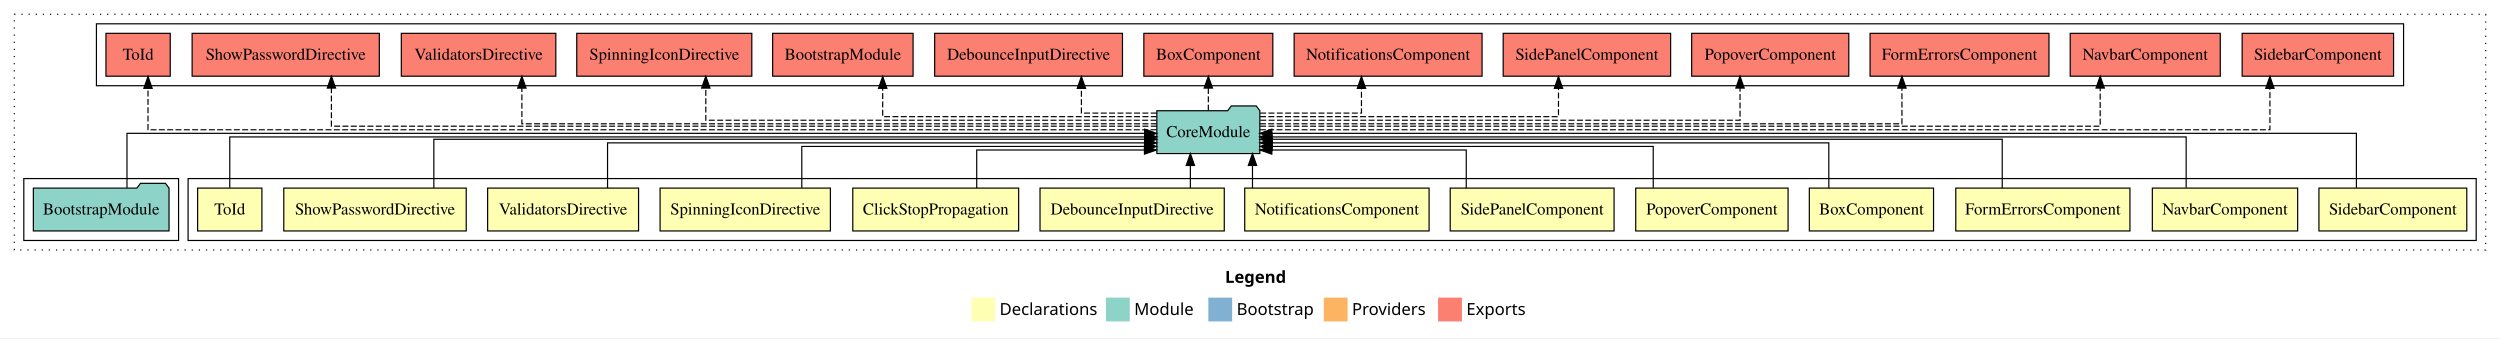
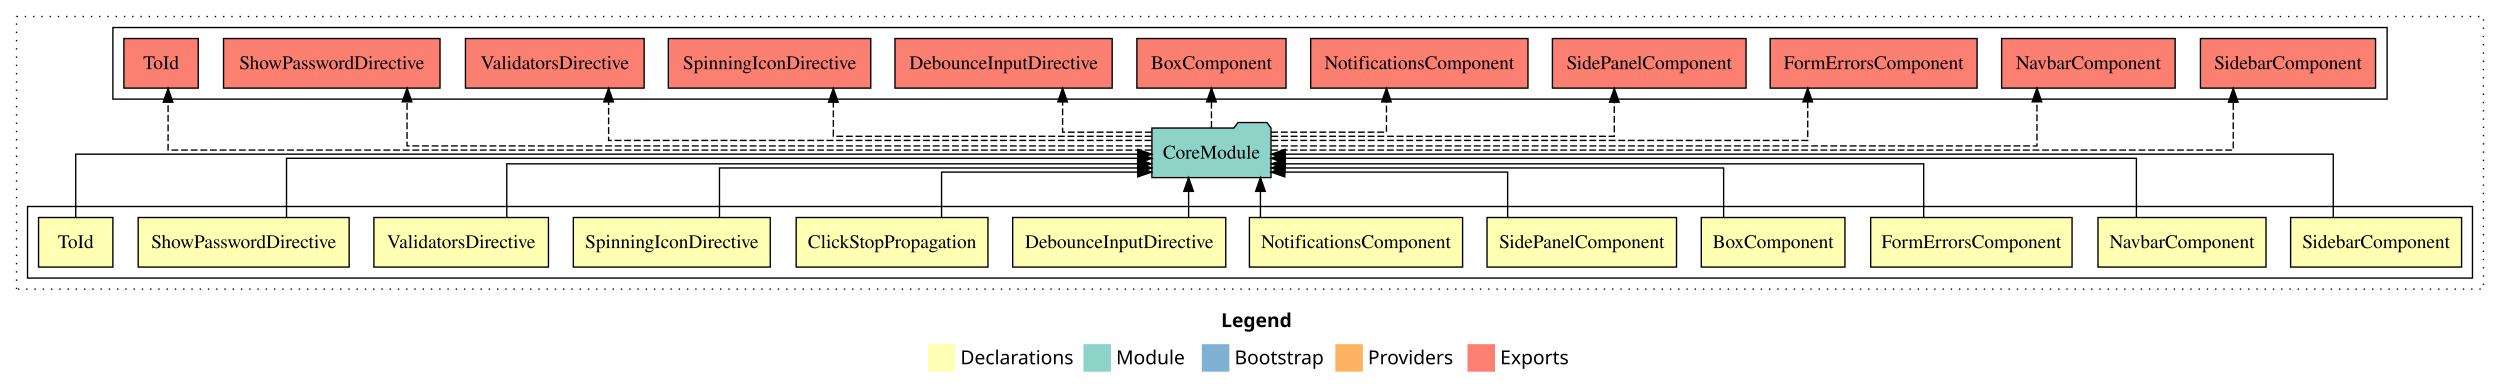
- <svg xmlns="http://www.w3.org/2000/svg" width="2100pt" height="284pt" viewBox="0.00 0.00 2100.00 284.00">
+ <svg xmlns="http://www.w3.org/2000/svg" width="1816pt" height="284pt" viewBox="0.00 0.00 1816.00 284.00">
  <g id="graph0" class="graph" transform="scale(1 1) rotate(0) translate(4 280)">
-     <polygon fill="#ffffff" stroke="transparent" points="-4,4 -4,-280 2096,-280 2096,4 -4,4" />
-     <text text-anchor="start" x="1025.009" y="-42.4" font-family="sans-serif" font-weight="bold" font-size="14.00" fill="#000000">Legend</text>
-     <polygon fill="#ffffb3" stroke="transparent" points="812,-10 812,-30 832,-30 832,-10 812,-10" />
-     <text text-anchor="start" x="835.629" y="-15.4" font-family="sans-serif" font-size="14.00" fill="#000000">  Declarations</text>
-     <polygon fill="#8dd3c7" stroke="transparent" points="925,-10 925,-30 945,-30 945,-10 925,-10" />
-     <text text-anchor="start" x="948.725" y="-15.4" font-family="sans-serif" font-size="14.00" fill="#000000">  Module</text>
-     <polygon fill="#80b1d3" stroke="transparent" points="1011,-10 1011,-30 1031,-30 1031,-10 1011,-10" />
-     <text text-anchor="start" x="1034.781" y="-15.4" font-family="sans-serif" font-size="14.00" fill="#000000">  Bootstrap</text>
-     <polygon fill="#fdb462" stroke="transparent" points="1108,-10 1108,-30 1128,-30 1128,-10 1108,-10" />
-     <text text-anchor="start" x="1131.673" y="-15.4" font-family="sans-serif" font-size="14.00" fill="#000000">  Providers</text>
-     <polygon fill="#fb8072" stroke="transparent" points="1204,-10 1204,-30 1224,-30 1224,-10 1204,-10" />
-     <text text-anchor="start" x="1227.726" y="-15.4" font-family="sans-serif" font-size="14.00" fill="#000000">  Exports</text>
+     <polygon fill="#ffffff" stroke="transparent" points="-4,4 -4,-280 1812,-280 1812,4 -4,4" />
+     <text text-anchor="start" x="883.009" y="-42.4" font-family="sans-serif" font-weight="bold" font-size="14.00" fill="#000000">Legend</text>
+     <polygon fill="#ffffb3" stroke="transparent" points="670,-10 670,-30 690,-30 690,-10 670,-10" />
+     <text text-anchor="start" x="693.629" y="-15.4" font-family="sans-serif" font-size="14.00" fill="#000000">  Declarations</text>
+     <polygon fill="#8dd3c7" stroke="transparent" points="783,-10 783,-30 803,-30 803,-10 783,-10" />
+     <text text-anchor="start" x="806.725" y="-15.4" font-family="sans-serif" font-size="14.00" fill="#000000">  Module</text>
+     <polygon fill="#80b1d3" stroke="transparent" points="869,-10 869,-30 889,-30 889,-10 869,-10" />
+     <text text-anchor="start" x="892.781" y="-15.4" font-family="sans-serif" font-size="14.00" fill="#000000">  Bootstrap</text>
+     <polygon fill="#fdb462" stroke="transparent" points="966,-10 966,-30 986,-30 986,-10 966,-10" />
+     <text text-anchor="start" x="989.673" y="-15.4" font-family="sans-serif" font-size="14.00" fill="#000000">  Providers</text>
+     <polygon fill="#fb8072" stroke="transparent" points="1062,-10 1062,-30 1082,-30 1082,-10 1062,-10" />
+     <text text-anchor="start" x="1085.726" y="-15.4" font-family="sans-serif" font-size="14.00" fill="#000000">  Exports</text>
    <g id="clust1" class="cluster">
-       <polygon fill="none" stroke="#000000" stroke-dasharray="1,5" points="8,-70 8,-268 2084,-268 2084,-70 8,-70" />
+       <polygon fill="none" stroke="#000000" stroke-dasharray="1,5" points="8,-70 8,-268 1800,-268 1800,-70 8,-70" />
    </g>
    <g id="clust2" class="cluster">
-       <polygon fill="none" stroke="#000000" points="154,-78 154,-130 2076,-130 2076,-78 154,-78" />
+       <polygon fill="none" stroke="#000000" points="16,-78 16,-130 1792,-130 1792,-78 16,-78" />
    </g>
    <g id="clust16" class="cluster">
-       <polygon fill="none" stroke="#000000" points="16,-78 16,-130 146,-130 146,-78 16,-78" />
-     </g>
-     <g id="clust17" class="cluster">
-       <polygon fill="none" stroke="#000000" points="77,-208 77,-260 2015,-260 2015,-208 77,-208" />
+       <polygon fill="none" stroke="#000000" points="78,-208 78,-260 1730,-260 1730,-208 78,-208" />
    </g>
    <g id="node1" class="node">
-       <polygon fill="#ffffb3" stroke="#000000" points="2068.095,-122 1943.905,-122 1943.905,-86 2068.095,-86 2068.095,-122" />
-       <text text-anchor="middle" x="2006" y="-99.8" font-family="Times,serif" font-size="14.00" fill="#000000">SidebarComponent</text>
+       <polygon fill="#ffffb3" stroke="#000000" points="1784.095,-122 1659.905,-122 1659.905,-86 1784.095,-86 1784.095,-122" />
+       <text text-anchor="middle" x="1722" y="-99.8" font-family="Times,serif" font-size="14.00" fill="#000000">SidebarComponent</text>
+     </g>
+     <g id="node13" class="node">
+       <polygon fill="#8dd3c7" stroke="#000000" points="919.262,-187 916.262,-191 895.262,-191 892.262,-187 832.738,-187 832.738,-151 919.262,-151 919.262,-187" />
+       <text text-anchor="middle" x="876" y="-164.8" font-family="Times,serif" font-size="14.00" fill="#000000">CoreModule</text>
+     </g>
+     <g id="edge1" class="edge">
+       <path fill="none" stroke="#000000" d="M1690.875,-122.169C1690.875,-141.09 1690.875,-168 1690.875,-168 1690.875,-168 929.523,-168 929.523,-168" />
+       <polygon fill="#000000" stroke="#000000" points="929.523,-164.5 919.523,-168 929.523,-171.5 929.523,-164.5" />
+     </g>
+     <g id="node2" class="node">
+       <polygon fill="#ffffb3" stroke="#000000" points="1642.03,-122 1519.97,-122 1519.97,-86 1642.03,-86 1642.03,-122" />
+       <text text-anchor="middle" x="1581" y="-99.8" font-family="Times,serif" font-size="14.00" fill="#000000">NavbarComponent</text>
+     </g>
+     <g id="edge2" class="edge">
+       <path fill="none" stroke="#000000" d="M1547.875,-122.302C1547.875,-140.27 1547.875,-165 1547.875,-165 1547.875,-165 929.308,-165 929.308,-165" />
+       <polygon fill="#000000" stroke="#000000" points="929.308,-161.5 919.308,-165 929.308,-168.5 929.308,-161.5" />
+     </g>
+     <g id="node3" class="node">
+       <polygon fill="#ffffb3" stroke="#000000" points="1501.146,-122 1354.854,-122 1354.854,-86 1501.146,-86 1501.146,-122" />
+       <text text-anchor="middle" x="1428" y="-99.8" font-family="Times,serif" font-size="14.00" fill="#000000">FormErrorsComponent</text>
+     </g>
+     <g id="edge3" class="edge">
+       <path fill="none" stroke="#000000" d="M1393.375,-122.035C1393.375,-138.734 1393.375,-161 1393.375,-161 1393.375,-161 929.665,-161 929.665,-161" />
+       <polygon fill="#000000" stroke="#000000" points="929.665,-157.5 919.665,-161 929.665,-164.5 929.665,-157.5" />
+     </g>
+     <g id="node4" class="node">
+       <polygon fill="#ffffb3" stroke="#000000" points="1336.169,-122 1231.831,-122 1231.831,-86 1336.169,-86 1336.169,-122" />
+       <text text-anchor="middle" x="1284" y="-99.8" font-family="Times,serif" font-size="14.00" fill="#000000">BoxComponent</text>
+     </g>
+     <g id="edge4" class="edge">
+       <path fill="none" stroke="#000000" d="M1248.038,-122.282C1248.038,-137.948 1248.038,-158 1248.038,-158 1248.038,-158 929.406,-158 929.406,-158" />
+       <polygon fill="#000000" stroke="#000000" points="929.406,-154.5 919.406,-158 929.406,-161.5 929.406,-154.5" />
+     </g>
+     <g id="node5" class="node">
+       <polygon fill="#ffffb3" stroke="#000000" points="1213.823,-122 1076.177,-122 1076.177,-86 1213.823,-86 1213.823,-122" />
+       <text text-anchor="middle" x="1145" y="-99.8" font-family="Times,serif" font-size="14.00" fill="#000000">SidePanelComponent</text>
+     </g>
+     <g id="edge5" class="edge">
+       <path fill="none" stroke="#000000" d="M1091.151,-122.124C1091.151,-136.783 1091.151,-155 1091.151,-155 1091.151,-155 929.28,-155 929.28,-155" />
+       <polygon fill="#000000" stroke="#000000" points="929.28,-151.5 919.28,-155 929.28,-158.5 929.28,-151.5" />
+     </g>
+     <g id="node6" class="node">
+       <polygon fill="#ffffb3" stroke="#000000" points="1058.427,-122 903.573,-122 903.573,-86 1058.427,-86 1058.427,-122" />
+       <text text-anchor="middle" x="981" y="-99.8" font-family="Times,serif" font-size="14.00" fill="#000000">NotificationsComponent</text>
+     </g>
+     <g id="edge6" class="edge">
+       <path fill="none" stroke="#000000" d="M911.584,-122.106C911.584,-122.106 911.584,-140.991 911.584,-140.991" />
+       <polygon fill="#000000" stroke="#000000" points="908.084,-140.991 911.584,-150.991 915.084,-140.991 908.084,-140.991" />
+     </g>
+     <g id="node7" class="node">
+       <polygon fill="#ffffb3" stroke="#000000" points="886.385,-122 731.615,-122 731.615,-86 886.385,-86 886.385,-122" />
+       <text text-anchor="middle" x="809" y="-99.8" font-family="Times,serif" font-size="14.00" fill="#000000">DebounceInputDirective</text>
+     </g>
+     <g id="edge7" class="edge">
+       <path fill="none" stroke="#000000" d="M859.406,-122.106C859.406,-122.106 859.406,-140.991 859.406,-140.991" />
+       <polygon fill="#000000" stroke="#000000" points="855.906,-140.991 859.406,-150.991 862.906,-140.991 855.906,-140.991" />
+     </g>
+     <g id="node8" class="node">
+       <polygon fill="#ffffb3" stroke="#000000" points="713.66,-122 574.34,-122 574.34,-86 713.66,-86 713.66,-122" />
+       <text text-anchor="middle" x="644" y="-99.8" font-family="Times,serif" font-size="14.00" fill="#000000">ClickStopPropagation</text>
+     </g>
+     <g id="edge8" class="edge">
+       <path fill="none" stroke="#000000" d="M679.944,-122.124C679.944,-136.783 679.944,-155 679.944,-155 679.944,-155 822.489,-155 822.489,-155" />
+       <polygon fill="#000000" stroke="#000000" points="822.489,-158.5 832.489,-155 822.489,-151.5 822.489,-158.5" />
+     </g>
+     <g id="node9" class="node">
+       <polygon fill="#ffffb3" stroke="#000000" points="555.523,-122 412.477,-122 412.477,-86 555.523,-86 555.523,-122" />
+       <text text-anchor="middle" x="484" y="-99.8" font-family="Times,serif" font-size="14.00" fill="#000000">SpinningIconDirective</text>
+     </g>
+     <g id="edge9" class="edge">
+       <path fill="none" stroke="#000000" d="M518.625,-122.282C518.625,-137.948 518.625,-158 518.625,-158 518.625,-158 822.536,-158 822.536,-158" />
+       <polygon fill="#000000" stroke="#000000" points="822.536,-161.5 832.536,-158 822.536,-154.5 822.536,-161.5" />
+     </g>
+     <g id="node10" class="node">
+       <polygon fill="#ffffb3" stroke="#000000" points="394.396,-122 267.604,-122 267.604,-86 394.396,-86 394.396,-122" />
+       <text text-anchor="middle" x="331" y="-99.8" font-family="Times,serif" font-size="14.00" fill="#000000">ValidatorsDirective</text>
+     </g>
+     <g id="edge10" class="edge">
+       <path fill="none" stroke="#000000" d="M364.125,-122.035C364.125,-138.734 364.125,-161 364.125,-161 364.125,-161 822.358,-161 822.358,-161" />
+       <polygon fill="#000000" stroke="#000000" points="822.358,-164.5 832.358,-161 822.358,-157.5 822.358,-164.5" />
+     </g>
+     <g id="node11" class="node">
+       <polygon fill="#ffffb3" stroke="#000000" points="249.626,-122 96.374,-122 96.374,-86 249.626,-86 249.626,-122" />
+       <text text-anchor="middle" x="173" y="-99.8" font-family="Times,serif" font-size="14.00" fill="#000000">ShowPasswordDirective</text>
+     </g>
+     <g id="edge11" class="edge">
+       <path fill="none" stroke="#000000" d="M204.125,-122.302C204.125,-140.27 204.125,-165 204.125,-165 204.125,-165 822.692,-165 822.692,-165" />
+       <polygon fill="#000000" stroke="#000000" points="822.692,-168.5 832.692,-165 822.692,-161.5 822.692,-168.5" />
+     </g>
+     <g id="node12" class="node">
+       <polygon fill="#ffffb3" stroke="#000000" points="78,-122 24,-122 24,-86 78,-86 78,-122" />
+       <text text-anchor="middle" x="51" y="-99.8" font-family="Times,serif" font-size="14.00" fill="#000000">ToId</text>
+     </g>
+     <g id="edge12" class="edge">
+       <path fill="none" stroke="#000000" d="M51,-122.169C51,-141.09 51,-168 51,-168 51,-168 822.517,-168 822.517,-168" />
+       <polygon fill="#000000" stroke="#000000" points="822.517,-171.5 832.517,-168 822.517,-164.5 822.517,-171.5" />
    </g>
    <g id="node14" class="node">
-       <polygon fill="#8dd3c7" stroke="#000000" points="1054.262,-187 1051.262,-191 1030.262,-191 1027.262,-187 967.738,-187 967.738,-151 1054.262,-151 1054.262,-187" />
-       <text text-anchor="middle" x="1011" y="-164.8" font-family="Times,serif" font-size="14.00" fill="#000000">CoreModule</text>
-     </g>
-     <g id="edge1" class="edge">
-       <path fill="none" stroke="#000000" d="M1975.375,-122.169C1975.375,-141.09 1975.375,-168 1975.375,-168 1975.375,-168 1064.311,-168 1064.311,-168" />
-       <polygon fill="#000000" stroke="#000000" points="1064.311,-164.5 1054.311,-168 1064.311,-171.5 1064.311,-164.5" />
-     </g>
-     <g id="node2" class="node">
-       <polygon fill="#ffffb3" stroke="#000000" points="1926.03,-122 1803.97,-122 1803.97,-86 1926.03,-86 1926.03,-122" />
-       <text text-anchor="middle" x="1865" y="-99.8" font-family="Times,serif" font-size="14.00" fill="#000000">NavbarComponent</text>
-     </g>
-     <g id="edge2" class="edge">
-       <path fill="none" stroke="#000000" d="M1832.375,-122.302C1832.375,-140.27 1832.375,-165 1832.375,-165 1832.375,-165 1064.292,-165 1064.292,-165" />
-       <polygon fill="#000000" stroke="#000000" points="1064.292,-161.5 1054.292,-165 1064.292,-168.5 1064.292,-161.5" />
-     </g>
-     <g id="node3" class="node">
-       <polygon fill="#ffffb3" stroke="#000000" points="1785.146,-122 1638.854,-122 1638.854,-86 1785.146,-86 1785.146,-122" />
-       <text text-anchor="middle" x="1712" y="-99.8" font-family="Times,serif" font-size="14.00" fill="#000000">FormErrorsComponent</text>
-     </g>
-     <g id="edge3" class="edge">
-       <path fill="none" stroke="#000000" d="M1677.875,-122.022C1677.875,-139.373 1677.875,-163 1677.875,-163 1677.875,-163 1064.498,-163 1064.498,-163" />
-       <polygon fill="#000000" stroke="#000000" points="1064.498,-159.5 1054.498,-163 1064.498,-166.5 1064.498,-159.5" />
-     </g>
-     <g id="node4" class="node">
-       <polygon fill="#ffffb3" stroke="#000000" points="1620.169,-122 1515.831,-122 1515.831,-86 1620.169,-86 1620.169,-122" />
-       <text text-anchor="middle" x="1568" y="-99.8" font-family="Times,serif" font-size="14.00" fill="#000000">BoxComponent</text>
-     </g>
-     <g id="edge4" class="edge">
-       <path fill="none" stroke="#000000" d="M1532.205,-122.027C1532.205,-138.398 1532.205,-160 1532.205,-160 1532.205,-160 1064.541,-160 1064.541,-160" />
-       <polygon fill="#000000" stroke="#000000" points="1064.541,-156.5 1054.541,-160 1064.541,-163.5 1064.541,-156.5" />
-     </g>
-     <g id="node5" class="node">
-       <polygon fill="#ffffb3" stroke="#000000" points="1497.99,-122 1370.01,-122 1370.01,-86 1497.99,-86 1497.99,-122" />
-       <text text-anchor="middle" x="1434" y="-99.8" font-family="Times,serif" font-size="14.00" fill="#000000">PopoverComponent</text>
-     </g>
-     <g id="edge5" class="edge">
-       <path fill="none" stroke="#000000" d="M1384.708,-122.24C1384.708,-137.571 1384.708,-157 1384.708,-157 1384.708,-157 1064.601,-157 1064.601,-157" />
-       <polygon fill="#000000" stroke="#000000" points="1064.601,-153.5 1054.601,-157 1064.6,-160.5 1064.601,-153.5" />
-     </g>
-     <g id="node6" class="node">
-       <polygon fill="#ffffb3" stroke="#000000" points="1351.823,-122 1214.177,-122 1214.177,-86 1351.823,-86 1351.823,-122" />
-       <text text-anchor="middle" x="1283" y="-99.8" font-family="Times,serif" font-size="14.00" fill="#000000">SidePanelComponent</text>
-     </g>
-     <g id="edge6" class="edge">
-       <path fill="none" stroke="#000000" d="M1227.651,-122.051C1227.651,-136.373 1227.651,-154 1227.651,-154 1227.651,-154 1064.322,-154 1064.322,-154" />
-       <polygon fill="#000000" stroke="#000000" points="1064.322,-150.5 1054.322,-154 1064.322,-157.5 1064.322,-150.5" />
-     </g>
-     <g id="node7" class="node">
-       <polygon fill="#ffffb3" stroke="#000000" points="1196.427,-122 1041.573,-122 1041.573,-86 1196.427,-86 1196.427,-122" />
-       <text text-anchor="middle" x="1119" y="-99.8" font-family="Times,serif" font-size="14.00" fill="#000000">NotificationsComponent</text>
-     </g>
-     <g id="edge7" class="edge">
-       <path fill="none" stroke="#000000" d="M1048.084,-122.106C1048.084,-122.106 1048.084,-140.991 1048.084,-140.991" />
-       <polygon fill="#000000" stroke="#000000" points="1044.584,-140.991 1048.084,-150.991 1051.584,-140.991 1044.584,-140.991" />
-     </g>
-     <g id="node8" class="node">
-       <polygon fill="#ffffb3" stroke="#000000" points="1024.385,-122 869.615,-122 869.615,-86 1024.385,-86 1024.385,-122" />
-       <text text-anchor="middle" x="947" y="-99.8" font-family="Times,serif" font-size="14.00" fill="#000000">DebounceInputDirective</text>
-     </g>
-     <g id="edge8" class="edge">
-       <path fill="none" stroke="#000000" d="M995.906,-122.106C995.906,-122.106 995.906,-140.991 995.906,-140.991" />
-       <polygon fill="#000000" stroke="#000000" points="992.406,-140.991 995.906,-150.991 999.406,-140.991 992.406,-140.991" />
-     </g>
-     <g id="node9" class="node">
-       <polygon fill="#ffffb3" stroke="#000000" points="851.66,-122 712.34,-122 712.34,-86 851.66,-86 851.66,-122" />
-       <text text-anchor="middle" x="782" y="-99.8" font-family="Times,serif" font-size="14.00" fill="#000000">ClickStopPropagation</text>
-     </g>
-     <g id="edge9" class="edge">
-       <path fill="none" stroke="#000000" d="M816.444,-122.051C816.444,-136.373 816.444,-154 816.444,-154 816.444,-154 957.338,-154 957.338,-154" />
-       <polygon fill="#000000" stroke="#000000" points="957.338,-157.5 967.338,-154 957.338,-150.5 957.338,-157.5" />
-     </g>
-     <g id="node10" class="node">
-       <polygon fill="#ffffb3" stroke="#000000" points="693.523,-122 550.477,-122 550.477,-86 693.523,-86 693.523,-122" />
-       <text text-anchor="middle" x="622" y="-99.8" font-family="Times,serif" font-size="14.00" fill="#000000">SpinningIconDirective</text>
-     </g>
-     <g id="edge10" class="edge">
-       <path fill="none" stroke="#000000" d="M669.509,-122.24C669.509,-137.571 669.509,-157 669.509,-157 669.509,-157 957.403,-157 957.403,-157" />
-       <polygon fill="#000000" stroke="#000000" points="957.403,-160.5 967.403,-157 957.403,-153.5 957.403,-160.5" />
-     </g>
-     <g id="node11" class="node">
-       <polygon fill="#ffffb3" stroke="#000000" points="532.396,-122 405.604,-122 405.604,-86 532.396,-86 532.396,-122" />
-       <text text-anchor="middle" x="469" y="-99.8" font-family="Times,serif" font-size="14.00" fill="#000000">ValidatorsDirective</text>
-     </g>
-     <g id="edge11" class="edge">
-       <path fill="none" stroke="#000000" d="M506.344,-122.027C506.344,-138.398 506.344,-160 506.344,-160 506.344,-160 957.537,-160 957.537,-160" />
-       <polygon fill="#000000" stroke="#000000" points="957.537,-163.5 967.537,-160 957.536,-156.5 957.537,-163.5" />
-     </g>
-     <g id="node12" class="node">
-       <polygon fill="#ffffb3" stroke="#000000" points="387.626,-122 234.374,-122 234.374,-86 387.626,-86 387.626,-122" />
-       <text text-anchor="middle" x="311" y="-99.8" font-family="Times,serif" font-size="14.00" fill="#000000">ShowPasswordDirective</text>
-     </g>
-     <g id="edge12" class="edge">
-       <path fill="none" stroke="#000000" d="M360.433,-122.022C360.433,-139.373 360.433,-163 360.433,-163 360.433,-163 957.558,-163 957.558,-163" />
-       <polygon fill="#000000" stroke="#000000" points="957.558,-166.5 967.558,-163 957.558,-159.5 957.558,-166.5" />
-     </g>
-     <g id="node13" class="node">
-       <polygon fill="#ffffb3" stroke="#000000" points="216,-122 162,-122 162,-86 216,-86 216,-122" />
-       <text text-anchor="middle" x="189" y="-99.8" font-family="Times,serif" font-size="14.00" fill="#000000">ToId</text>
+       <polygon fill="#fb8072" stroke="#000000" points="1721.596,-252 1594.404,-252 1594.404,-216 1721.596,-216 1721.596,-252" />
+       <text text-anchor="middle" x="1658" y="-229.8" font-family="Times,serif" font-size="14.00" fill="#000000">SidebarComponent </text>
    </g>
    <g id="edge13" class="edge">
-       <path fill="none" stroke="#000000" d="M189,-122.302C189,-140.27 189,-165 189,-165 189,-165 957.675,-165 957.675,-165" />
-       <polygon fill="#000000" stroke="#000000" points="957.675,-168.5 967.675,-165 957.675,-161.5 957.675,-168.5" />
+       <path fill="none" stroke="#000000" stroke-dasharray="5,2" d="M919.386,-171C1078.143,-171 1618.233,-171 1618.233,-171 1618.233,-171 1618.233,-205.778 1618.233,-205.778" />
+       <polygon fill="#000000" stroke="#000000" points="1614.733,-205.778 1618.233,-215.778 1621.733,-205.778 1614.733,-205.778" />
+     </g>
+     <g id="node15" class="node">
+       <polygon fill="#fb8072" stroke="#000000" points="1576.029,-252 1449.971,-252 1449.971,-216 1576.029,-216 1576.029,-252" />
+       <text text-anchor="middle" x="1513" y="-229.8" font-family="Times,serif" font-size="14.00" fill="#000000">NavbarComponent </text>
+     </g>
+     <g id="edge14" class="edge">
+       <path fill="none" stroke="#000000" stroke-dasharray="5,2" d="M919.609,-174C1057.599,-174 1475.654,-174 1475.654,-174 1475.654,-174 1475.654,-205.998 1475.654,-205.998" />
+       <polygon fill="#000000" stroke="#000000" points="1472.154,-205.998 1475.654,-215.998 1479.154,-205.998 1472.154,-205.998" />
    </g>
    <g id="node16" class="node">
-       <polygon fill="#fb8072" stroke="#000000" points="2006.596,-252 1879.404,-252 1879.404,-216 2006.596,-216 2006.596,-252" />
-       <text text-anchor="middle" x="1943" y="-229.8" font-family="Times,serif" font-size="14.00" fill="#000000">SidebarComponent </text>
+       <polygon fill="#fb8072" stroke="#000000" points="1432.145,-252 1281.855,-252 1281.855,-216 1432.145,-216 1432.145,-252" />
+       <text text-anchor="middle" x="1357" y="-229.8" font-family="Times,serif" font-size="14.00" fill="#000000">FormErrorsComponent </text>
    </g>
    <g id="edge15" class="edge">
-       <path fill="none" stroke="#000000" stroke-dasharray="5,2" d="M1054.312,-171C1232.892,-171 1902.733,-171 1902.733,-171 1902.733,-171 1902.733,-205.778 1902.733,-205.778" />
-       <polygon fill="#000000" stroke="#000000" points="1899.233,-205.778 1902.733,-215.778 1906.233,-205.778 1899.233,-205.778" />
+       <path fill="none" stroke="#000000" stroke-dasharray="5,2" d="M919.513,-178C1029.35,-178 1309.131,-178 1309.131,-178 1309.131,-178 1309.131,-205.973 1309.131,-205.973" />
+       <polygon fill="#000000" stroke="#000000" points="1305.631,-205.973 1309.131,-215.973 1312.631,-205.973 1305.631,-205.973" />
    </g>
    <g id="node17" class="node">
-       <polygon fill="#fb8072" stroke="#000000" points="1861.029,-252 1734.971,-252 1734.971,-216 1861.029,-216 1861.029,-252" />
-       <text text-anchor="middle" x="1798" y="-229.8" font-family="Times,serif" font-size="14.00" fill="#000000">NavbarComponent </text>
+       <polygon fill="#fb8072" stroke="#000000" points="1264.323,-252 1123.677,-252 1123.677,-216 1264.323,-216 1264.323,-252" />
+       <text text-anchor="middle" x="1194" y="-229.8" font-family="Times,serif" font-size="14.00" fill="#000000">SidePanelComponent </text>
    </g>
    <g id="edge16" class="edge">
-       <path fill="none" stroke="#000000" stroke-dasharray="5,2" d="M1054.516,-174C1214.404,-174 1760.154,-174 1760.154,-174 1760.154,-174 1760.154,-205.998 1760.154,-205.998" />
-       <polygon fill="#000000" stroke="#000000" points="1756.654,-205.998 1760.154,-215.998 1763.654,-205.998 1756.654,-205.998" />
+       <path fill="none" stroke="#000000" stroke-dasharray="5,2" d="M919.493,-181C1001.009,-181 1168.625,-181 1168.625,-181 1168.625,-181 1168.625,-205.76 1168.625,-205.76" />
+       <polygon fill="#000000" stroke="#000000" points="1165.125,-205.76 1168.625,-215.76 1172.125,-205.76 1165.125,-205.76" />
    </g>
    <g id="node18" class="node">
-       <polygon fill="#fb8072" stroke="#000000" points="1717.145,-252 1566.855,-252 1566.855,-216 1717.145,-216 1717.145,-252" />
-       <text text-anchor="middle" x="1642" y="-229.8" font-family="Times,serif" font-size="14.00" fill="#000000">FormErrorsComponent </text>
+       <polygon fill="#fb8072" stroke="#000000" points="1105.926,-252 948.074,-252 948.074,-216 1105.926,-216 1105.926,-252" />
+       <text text-anchor="middle" x="1027" y="-229.8" font-family="Times,serif" font-size="14.00" fill="#000000">NotificationsComponent </text>
    </g>
    <g id="edge17" class="edge">
-       <path fill="none" stroke="#000000" stroke-dasharray="5,2" d="M1054.316,-176C1189.342,-176 1593.631,-176 1593.631,-176 1593.631,-176 1593.631,-205.966 1593.631,-205.966" />
-       <polygon fill="#000000" stroke="#000000" points="1590.131,-205.966 1593.631,-215.966 1597.131,-205.966 1590.131,-205.966" />
+       <path fill="none" stroke="#000000" stroke-dasharray="5,2" d="M919.394,-184C956.221,-184 1003.125,-184 1003.125,-184 1003.125,-184 1003.125,-205.949 1003.125,-205.949" />
+       <polygon fill="#000000" stroke="#000000" points="999.625,-205.949 1003.125,-215.949 1006.625,-205.949 999.625,-205.949" />
    </g>
    <g id="node19" class="node">
-       <polygon fill="#fb8072" stroke="#000000" points="1548.991,-252 1417.009,-252 1417.009,-216 1548.991,-216 1548.991,-252" />
-       <text text-anchor="middle" x="1483" y="-229.8" font-family="Times,serif" font-size="14.00" fill="#000000">PopoverComponent </text>
+       <polygon fill="#fb8072" stroke="#000000" points="930.169,-252 821.831,-252 821.831,-216 930.169,-216 930.169,-252" />
+       <text text-anchor="middle" x="876" y="-229.8" font-family="Times,serif" font-size="14.00" fill="#000000">BoxComponent </text>
    </g>
    <g id="edge18" class="edge">
-       <path fill="none" stroke="#000000" stroke-dasharray="5,2" d="M1054.638,-179C1167.02,-179 1457.625,-179 1457.625,-179 1457.625,-179 1457.625,-205.991 1457.625,-205.991" />
-       <polygon fill="#000000" stroke="#000000" points="1454.125,-205.991 1457.625,-215.991 1461.125,-205.991 1454.125,-205.991" />
+       <path fill="none" stroke="#000000" stroke-dasharray="5,2" d="M876,-187.106C876,-187.106 876,-205.991 876,-205.991" />
+       <polygon fill="#000000" stroke="#000000" points="872.5,-205.991 876,-215.991 879.5,-205.991 872.5,-205.991" />
    </g>
    <g id="node20" class="node">
-       <polygon fill="#fb8072" stroke="#000000" points="1399.323,-252 1258.677,-252 1258.677,-216 1399.323,-216 1399.323,-252" />
-       <text text-anchor="middle" x="1329" y="-229.8" font-family="Times,serif" font-size="14.00" fill="#000000">SidePanelComponent </text>
+       <polygon fill="#fb8072" stroke="#000000" points="803.884,-252 646.116,-252 646.116,-216 803.884,-216 803.884,-252" />
+       <text text-anchor="middle" x="725" y="-229.8" font-family="Times,serif" font-size="14.00" fill="#000000">DebounceInputDirective </text>
    </g>
    <g id="edge19" class="edge">
-       <path fill="none" stroke="#000000" stroke-dasharray="5,2" d="M1054.399,-182C1136.215,-182 1305.125,-182 1305.125,-182 1305.125,-182 1305.125,-205.813 1305.125,-205.813" />
-       <polygon fill="#000000" stroke="#000000" points="1301.625,-205.813 1305.125,-215.813 1308.625,-205.813 1301.625,-205.813" />
+       <path fill="none" stroke="#000000" stroke-dasharray="5,2" d="M832.644,-184C802.563,-184 767.875,-184 767.875,-184 767.875,-184 767.875,-205.949 767.875,-205.949" />
+       <polygon fill="#000000" stroke="#000000" points="764.375,-205.949 767.875,-215.949 771.375,-205.949 764.375,-205.949" />
    </g>
    <g id="node21" class="node">
-       <polygon fill="#fb8072" stroke="#000000" points="1240.926,-252 1083.074,-252 1083.074,-216 1240.926,-216 1240.926,-252" />
-       <text text-anchor="middle" x="1162" y="-229.8" font-family="Times,serif" font-size="14.00" fill="#000000">NotificationsComponent </text>
+       <polygon fill="#fb8072" stroke="#000000" points="628.522,-252 481.478,-252 481.478,-216 628.522,-216 628.522,-252" />
+       <text text-anchor="middle" x="555" y="-229.8" font-family="Times,serif" font-size="14.00" fill="#000000">SpinningIconDirective </text>
    </g>
    <g id="edge20" class="edge">
-       <path fill="none" stroke="#000000" stroke-dasharray="5,2" d="M1054.547,-185C1091.862,-185 1139.625,-185 1139.625,-185 1139.625,-185 1139.625,-205.754 1139.625,-205.754" />
-       <polygon fill="#000000" stroke="#000000" points="1136.125,-205.754 1139.625,-215.754 1143.125,-205.754 1136.125,-205.754" />
+       <path fill="none" stroke="#000000" stroke-dasharray="5,2" d="M832.479,-181C755.033,-181 601.341,-181 601.341,-181 601.341,-181 601.341,-205.76 601.341,-205.76" />
+       <polygon fill="#000000" stroke="#000000" points="597.841,-205.76 601.341,-215.76 604.841,-205.76 597.841,-205.76" />
    </g>
    <g id="node22" class="node">
-       <polygon fill="#fb8072" stroke="#000000" points="1065.169,-252 956.831,-252 956.831,-216 1065.169,-216 1065.169,-252" />
-       <text text-anchor="middle" x="1011" y="-229.8" font-family="Times,serif" font-size="14.00" fill="#000000">BoxComponent </text>
+       <polygon fill="#fb8072" stroke="#000000" points="463.896,-252 334.104,-252 334.104,-216 463.896,-216 463.896,-252" />
+       <text text-anchor="middle" x="399" y="-229.8" font-family="Times,serif" font-size="14.00" fill="#000000">ValidatorsDirective </text>
    </g>
    <g id="edge21" class="edge">
-       <path fill="none" stroke="#000000" stroke-dasharray="5,2" d="M1011,-187.106C1011,-187.106 1011,-205.991 1011,-205.991" />
-       <polygon fill="#000000" stroke="#000000" points="1007.5,-205.991 1011,-215.991 1014.5,-205.991 1007.5,-205.991" />
+       <path fill="none" stroke="#000000" stroke-dasharray="5,2" d="M832.411,-178C721.648,-178 438.094,-178 438.094,-178 438.094,-178 438.094,-205.973 438.094,-205.973" />
+       <polygon fill="#000000" stroke="#000000" points="434.594,-205.973 438.094,-215.973 441.594,-205.973 434.594,-205.973" />
    </g>
    <g id="node23" class="node">
-       <polygon fill="#fb8072" stroke="#000000" points="938.884,-252 781.116,-252 781.116,-216 938.884,-216 938.884,-252" />
-       <text text-anchor="middle" x="860" y="-229.8" font-family="Times,serif" font-size="14.00" fill="#000000">DebounceInputDirective </text>
+       <polygon fill="#fb8072" stroke="#000000" points="315.626,-252 158.374,-252 158.374,-216 315.626,-216 315.626,-252" />
+       <text text-anchor="middle" x="237" y="-229.8" font-family="Times,serif" font-size="14.00" fill="#000000">ShowPasswordDirective </text>
    </g>
    <g id="edge22" class="edge">
-       <path fill="none" stroke="#000000" stroke-dasharray="5,2" d="M967.631,-185C938.112,-185 904.375,-185 904.375,-185 904.375,-185 904.375,-205.754 904.375,-205.754" />
-       <polygon fill="#000000" stroke="#000000" points="900.875,-205.754 904.375,-215.754 907.875,-205.754 900.875,-205.754" />
+       <path fill="none" stroke="#000000" stroke-dasharray="5,2" d="M832.559,-174C697.142,-174 291.683,-174 291.683,-174 291.683,-174 291.683,-205.998 291.683,-205.998" />
+       <polygon fill="#000000" stroke="#000000" points="288.183,-205.998 291.683,-215.998 295.183,-205.998 288.183,-205.998" />
    </g>
    <g id="node24" class="node">
-       <polygon fill="#fb8072" stroke="#000000" points="762.988,-252 645.012,-252 645.012,-216 762.988,-216 762.988,-252" />
-       <text text-anchor="middle" x="704" y="-229.8" font-family="Times,serif" font-size="14.00" fill="#000000">BootstrapModule </text>
+       <polygon fill="#fb8072" stroke="#000000" points="140,-252 86,-252 86,-216 140,-216 140,-252" />
+       <text text-anchor="middle" x="113" y="-229.8" font-family="Times,serif" font-size="14.00" fill="#000000">ToId </text>
    </g>
    <g id="edge23" class="edge">
-       <path fill="none" stroke="#000000" stroke-dasharray="5,2" d="M967.656,-182C890.525,-182 737.457,-182 737.457,-182 737.457,-182 737.457,-205.813 737.457,-205.813" />
-       <polygon fill="#000000" stroke="#000000" points="733.957,-205.813 737.457,-215.813 740.957,-205.813 733.957,-205.813" />
-     </g>
-     <g id="node25" class="node">
-       <polygon fill="#fb8072" stroke="#000000" points="627.522,-252 480.478,-252 480.478,-216 627.522,-216 627.522,-252" />
-       <text text-anchor="middle" x="554" y="-229.8" font-family="Times,serif" font-size="14.00" fill="#000000">SpinningIconDirective </text>
-     </g>
-     <g id="edge24" class="edge">
-       <path fill="none" stroke="#000000" stroke-dasharray="5,2" d="M967.415,-179C859.563,-179 588.875,-179 588.875,-179 588.875,-179 588.875,-205.991 588.875,-205.991" />
-       <polygon fill="#000000" stroke="#000000" points="585.375,-205.991 588.875,-215.991 592.375,-205.991 585.375,-205.991" />
-     </g>
-     <g id="node26" class="node">
-       <polygon fill="#fb8072" stroke="#000000" points="462.896,-252 333.104,-252 333.104,-216 462.896,-216 462.896,-252" />
-       <text text-anchor="middle" x="398" y="-229.8" font-family="Times,serif" font-size="14.00" fill="#000000">ValidatorsDirective </text>
-     </g>
-     <g id="edge25" class="edge">
-       <path fill="none" stroke="#000000" stroke-dasharray="5,2" d="M967.659,-176C833.559,-176 434.375,-176 434.375,-176 434.375,-176 434.375,-205.966 434.375,-205.966" />
-       <polygon fill="#000000" stroke="#000000" points="430.875,-205.966 434.375,-215.966 437.875,-205.966 430.875,-205.966" />
-     </g>
-     <g id="node27" class="node">
-       <polygon fill="#fb8072" stroke="#000000" points="314.626,-252 157.374,-252 157.374,-216 314.626,-216 314.626,-252" />
-       <text text-anchor="middle" x="236" y="-229.8" font-family="Times,serif" font-size="14.00" fill="#000000">ShowPasswordDirective </text>
-     </g>
-     <g id="edge26" class="edge">
-       <path fill="none" stroke="#000000" stroke-dasharray="5,2" d="M967.671,-174C809.771,-174 274.375,-174 274.375,-174 274.375,-174 274.375,-205.998 274.375,-205.998" />
-       <polygon fill="#000000" stroke="#000000" points="270.875,-205.998 274.375,-215.998 277.875,-205.998 270.875,-205.998" />
-     </g>
-     <g id="node28" class="node">
-       <polygon fill="#fb8072" stroke="#000000" points="139,-252 85,-252 85,-216 139,-216 139,-252" />
-       <text text-anchor="middle" x="112" y="-229.8" font-family="Times,serif" font-size="14.00" fill="#000000">ToId </text>
-     </g>
-     <g id="edge27" class="edge">
-       <path fill="none" stroke="#000000" stroke-dasharray="5,2" d="M967.438,-171C788.619,-171 120.329,-171 120.329,-171 120.329,-171 120.329,-205.778 120.329,-205.778" />
-       <polygon fill="#000000" stroke="#000000" points="116.829,-205.778 120.329,-215.778 123.829,-205.778 116.829,-205.778" />
-     </g>
-     <g id="node15" class="node">
-       <polygon fill="#8dd3c7" stroke="#000000" points="137.987,-122 134.987,-126 113.987,-126 110.987,-122 24.013,-122 24.013,-86 137.987,-86 137.987,-122" />
-       <text text-anchor="middle" x="81" y="-99.8" font-family="Times,serif" font-size="14.00" fill="#000000">BootstrapModule</text>
-     </g>
-     <g id="edge14" class="edge">
-       <path fill="none" stroke="#000000" d="M102.665,-122.169C102.665,-141.09 102.665,-168 102.665,-168 102.665,-168 957.495,-168 957.495,-168" />
-       <polygon fill="#000000" stroke="#000000" points="957.495,-171.5 967.495,-168 957.495,-164.5 957.495,-171.5" />
+       <path fill="none" stroke="#000000" stroke-dasharray="5,2" d="M832.529,-171C671.484,-171 118.094,-171 118.094,-171 118.094,-171 118.094,-205.778 118.094,-205.778" />
+       <polygon fill="#000000" stroke="#000000" points="114.594,-205.778 118.094,-215.778 121.594,-205.778 114.594,-205.778" />
    </g>
  </g>
</svg>
